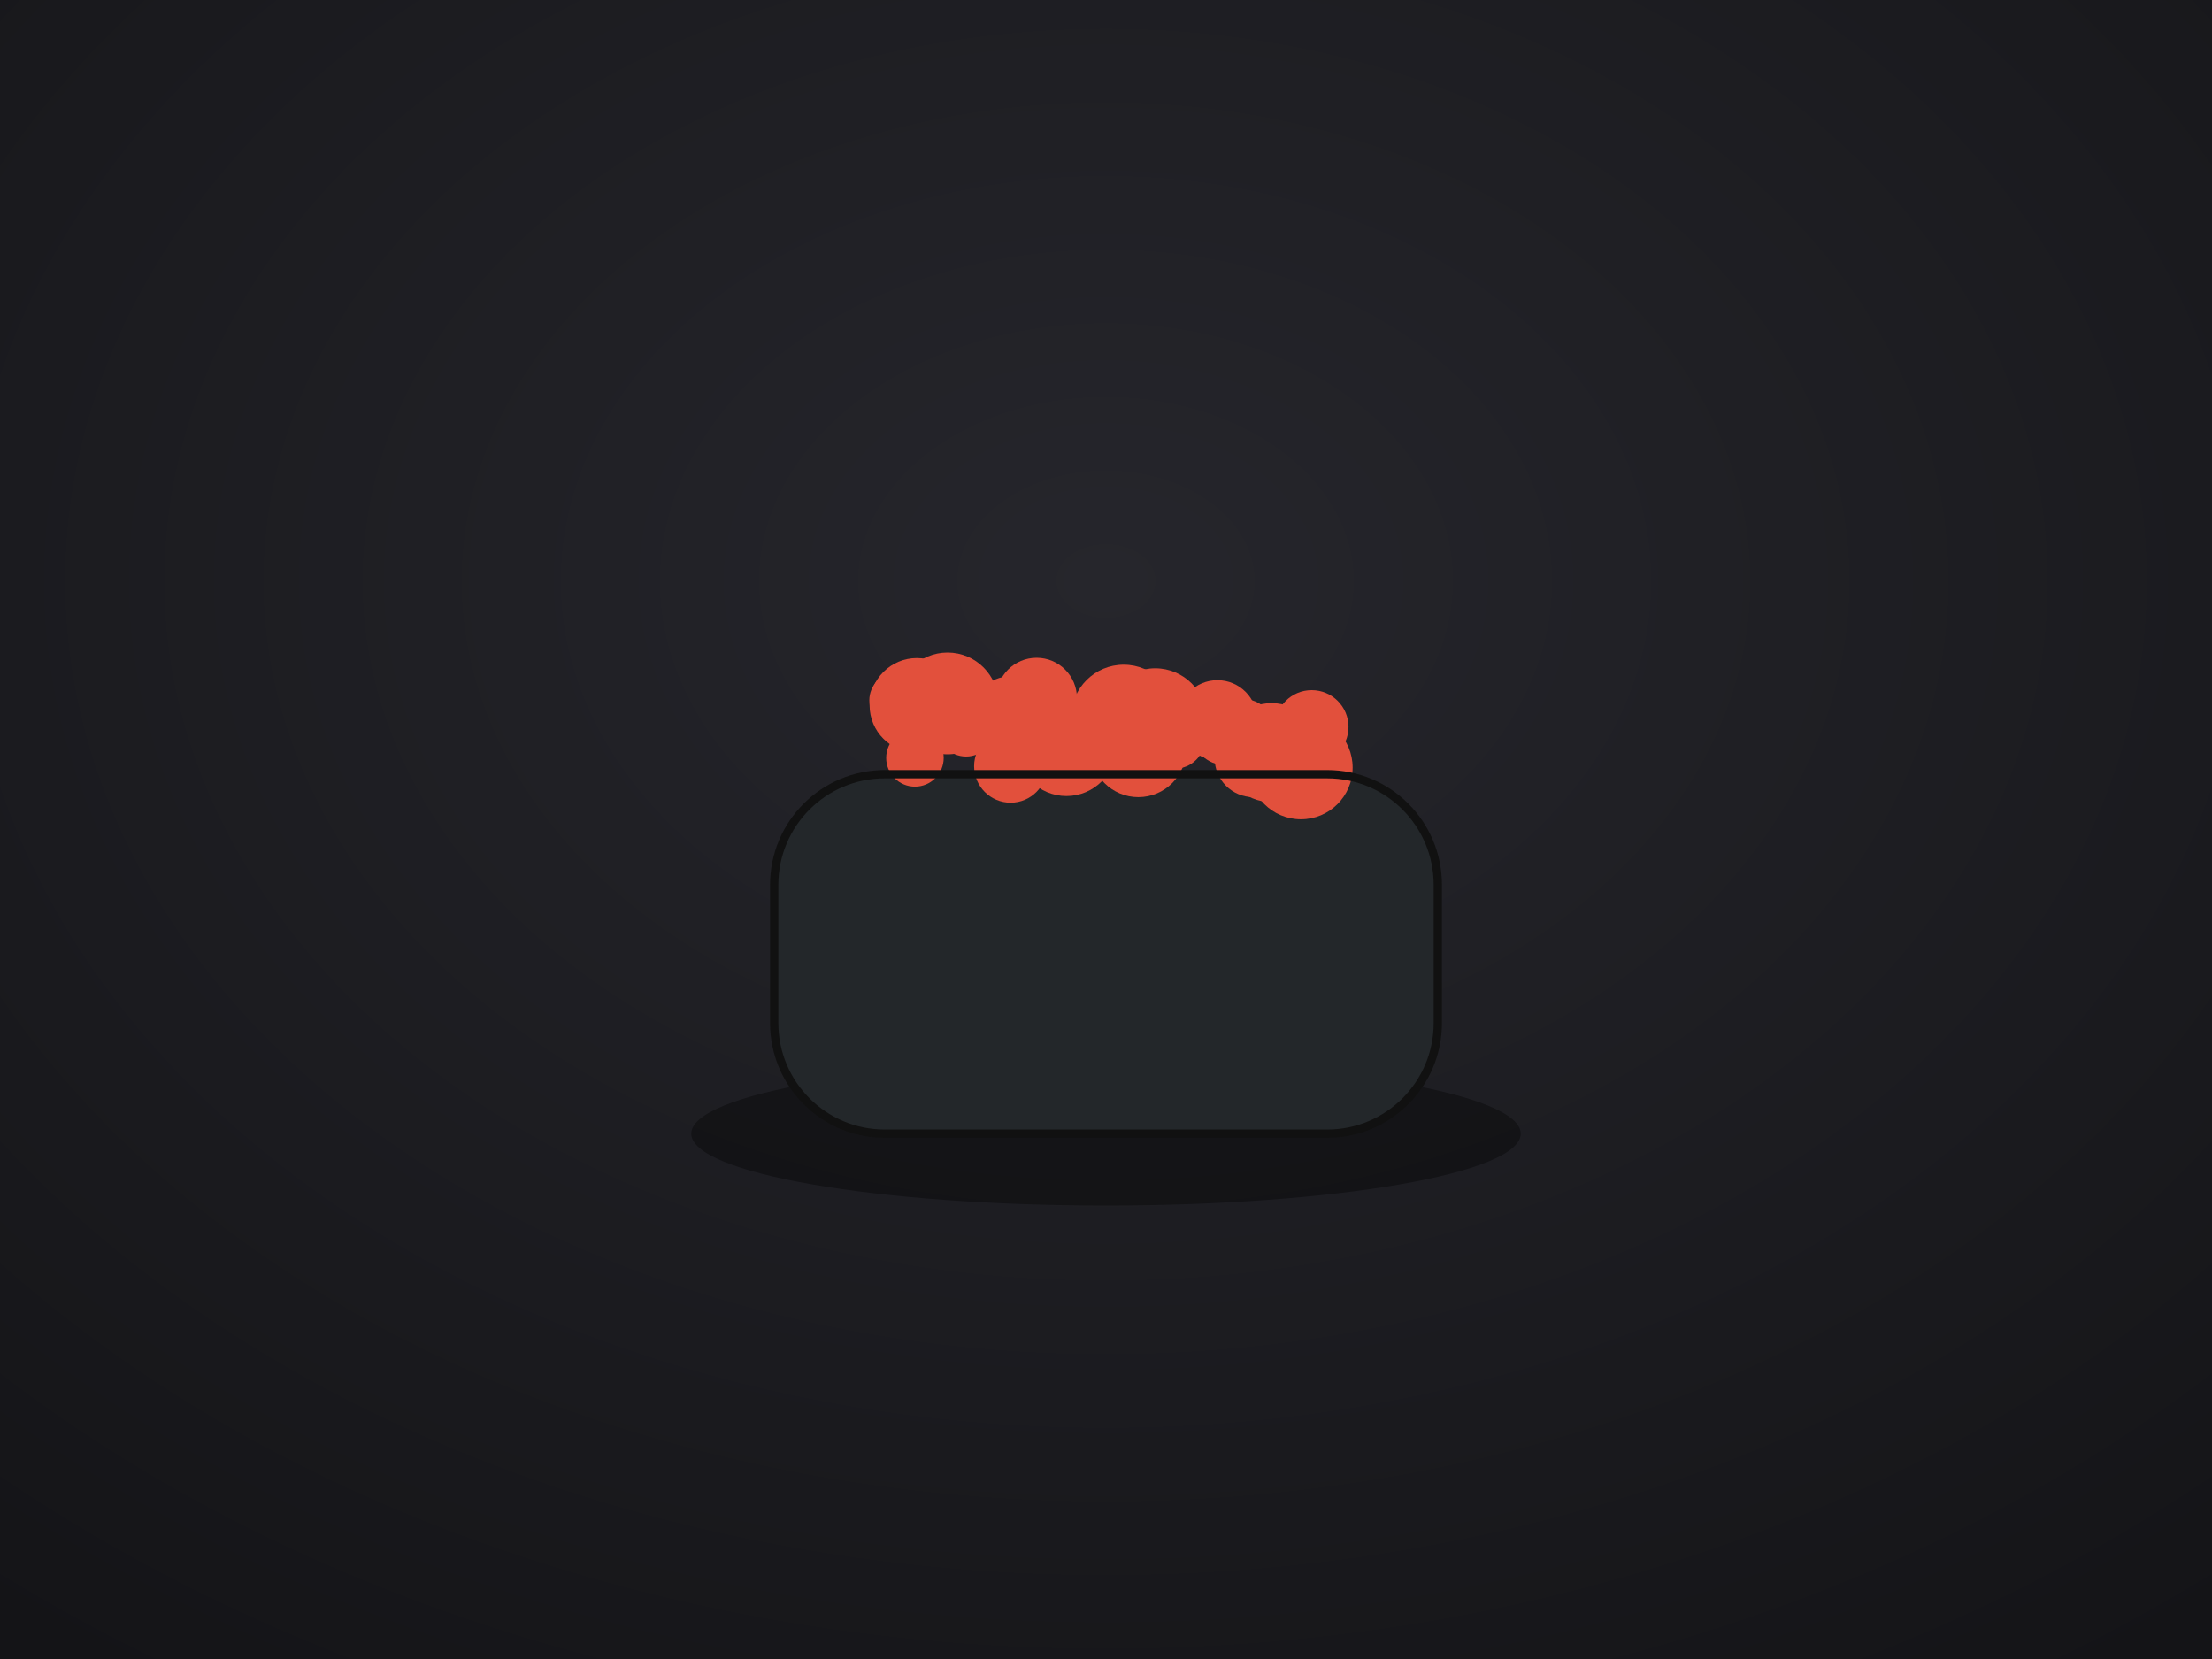
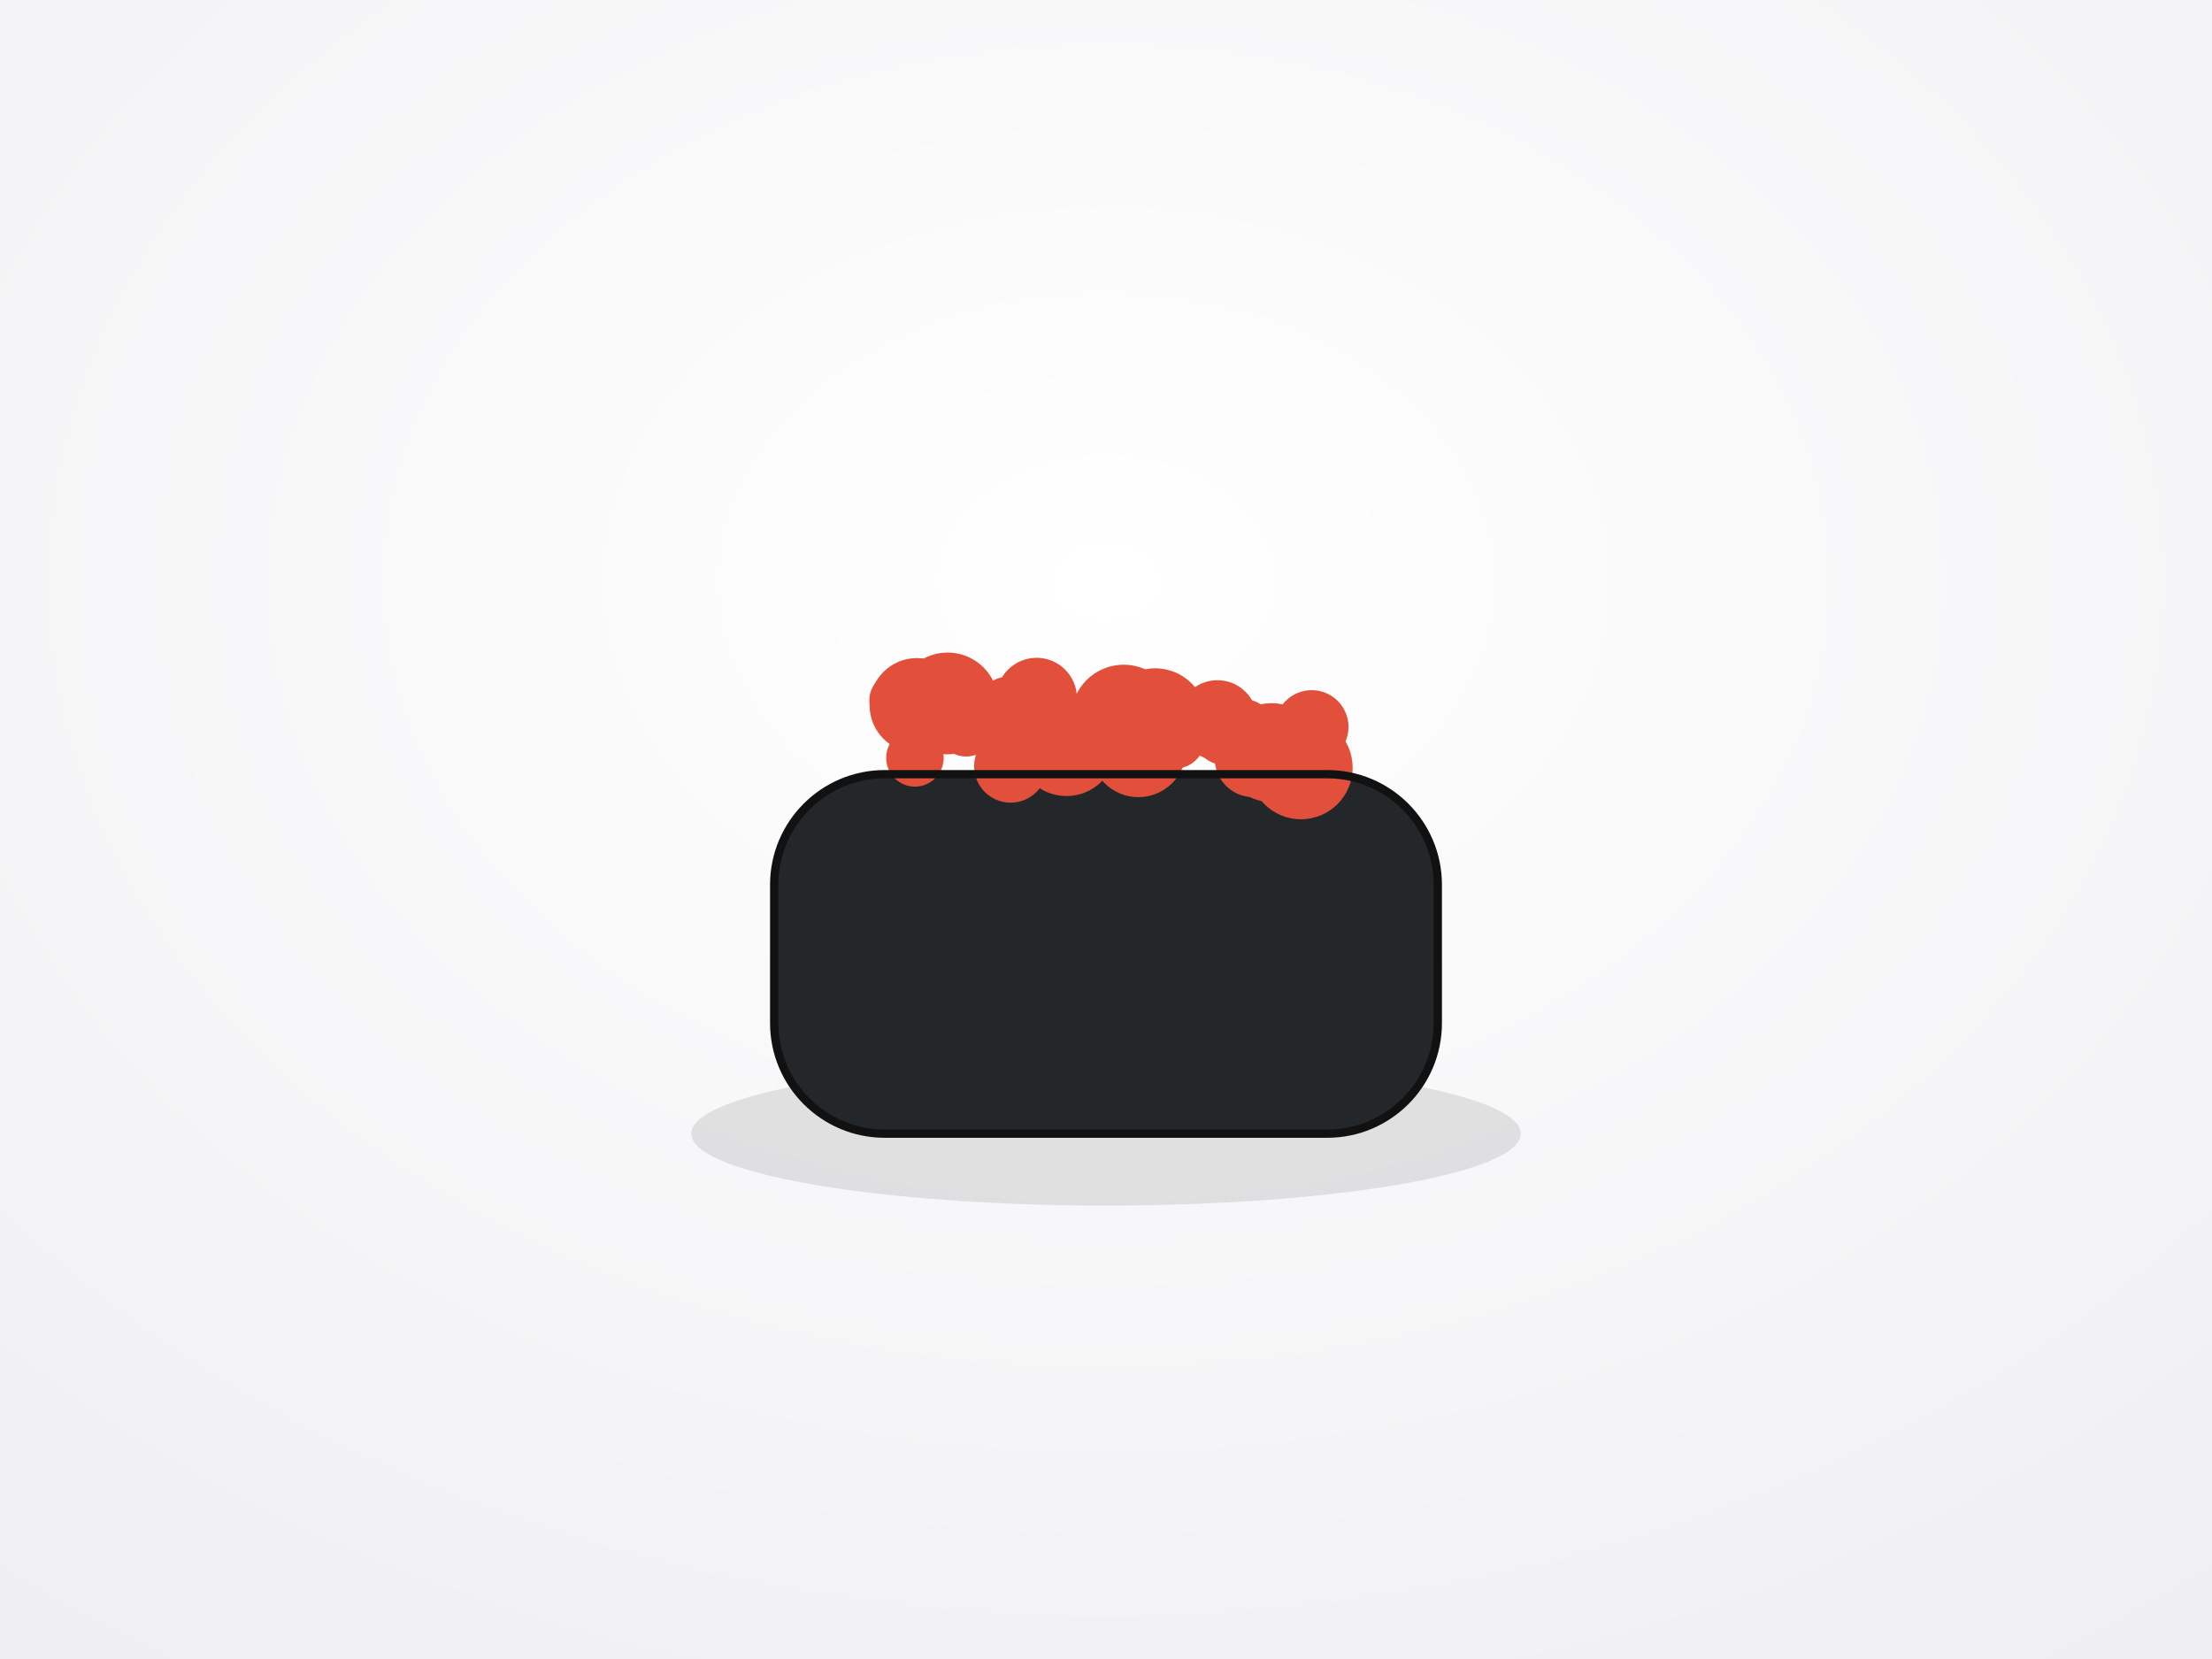
<svg xmlns="http://www.w3.org/2000/svg" viewBox="0 0 800 600">
  <defs>
    <radialGradient id="bg-ikura-gunkan" cx="50%" cy="35%" r="80%">
-       <stop offset="0%" stop-color="#26262c" />
-       <stop offset="100%" stop-color="#141417" />
+       <stop offset="0%" stop-color="#ffffff" />
+       <stop offset="100%" stop-color="#efeff2" />
    </radialGradient>
  </defs>
  <rect width="800" height="600" fill="url(#bg-ikura-gunkan)" />
-   <ellipse cx="400" cy="410" rx="150" ry="26" fill="#000" opacity="0.35" />
+   <ellipse cx="400" cy="410" rx="150" ry="26" fill="#000" opacity="0.1" />
  <rect x="280" y="280" width="240" height="130" rx="40" fill="#23272a" />
  <circle cx="396.7" cy="269.0" r="13.1" fill="#e2503c" />
  <circle cx="368.6" cy="261.9" r="10.8" fill="#e2503c" />
  <circle cx="470.5" cy="277.6" r="18.7" fill="#e2503c" />
  <circle cx="342.7" cy="254.4" r="18.4" fill="#e2503c" />
  <circle cx="331.6" cy="255.1" r="17.1" fill="#e2503c" />
  <circle cx="453.3" cy="274.3" r="14.0" fill="#e2503c" />
  <circle cx="417.8" cy="260.3" r="18.6" fill="#e2503c" />
  <circle cx="365.5" cy="277.1" r="13.2" fill="#e2503c" />
  <circle cx="424.9" cy="267.1" r="10.9" fill="#e2503c" />
  <circle cx="449.5" cy="264.5" r="11.7" fill="#e2503c" />
  <circle cx="385.7" cy="269.9" r="18.0" fill="#e2503c" />
  <circle cx="324.6" cy="253.3" r="10.2" fill="#e2503c" />
  <circle cx="330.9" cy="274.1" r="10.4" fill="#e2503c" />
  <circle cx="374.9" cy="252.5" r="14.6" fill="#e2503c" />
  <circle cx="349.4" cy="263.2" r="10.4" fill="#e2503c" />
  <circle cx="443.0" cy="265.0" r="11.7" fill="#e2503c" />
  <circle cx="440.3" cy="260.4" r="14.4" fill="#e2503c" />
  <circle cx="411.7" cy="271.0" r="17.3" fill="#e2503c" />
  <circle cx="377.8" cy="265.2" r="13.0" fill="#e2503c" />
  <circle cx="406.4" cy="259.4" r="19.0" fill="#e2503c" />
  <circle cx="365.4" cy="258.2" r="13.6" fill="#e2503c" />
  <circle cx="474.4" cy="262.9" r="13.3" fill="#e2503c" />
  <circle cx="459.9" cy="272.2" r="17.9" fill="#e2503c" />
  <circle cx="334.6" cy="259.5" r="10.5" fill="#e2503c" />
  <rect x="280" y="280" width="240" height="130" rx="40" fill="none" stroke="#111" stroke-width="3" />
</svg>
